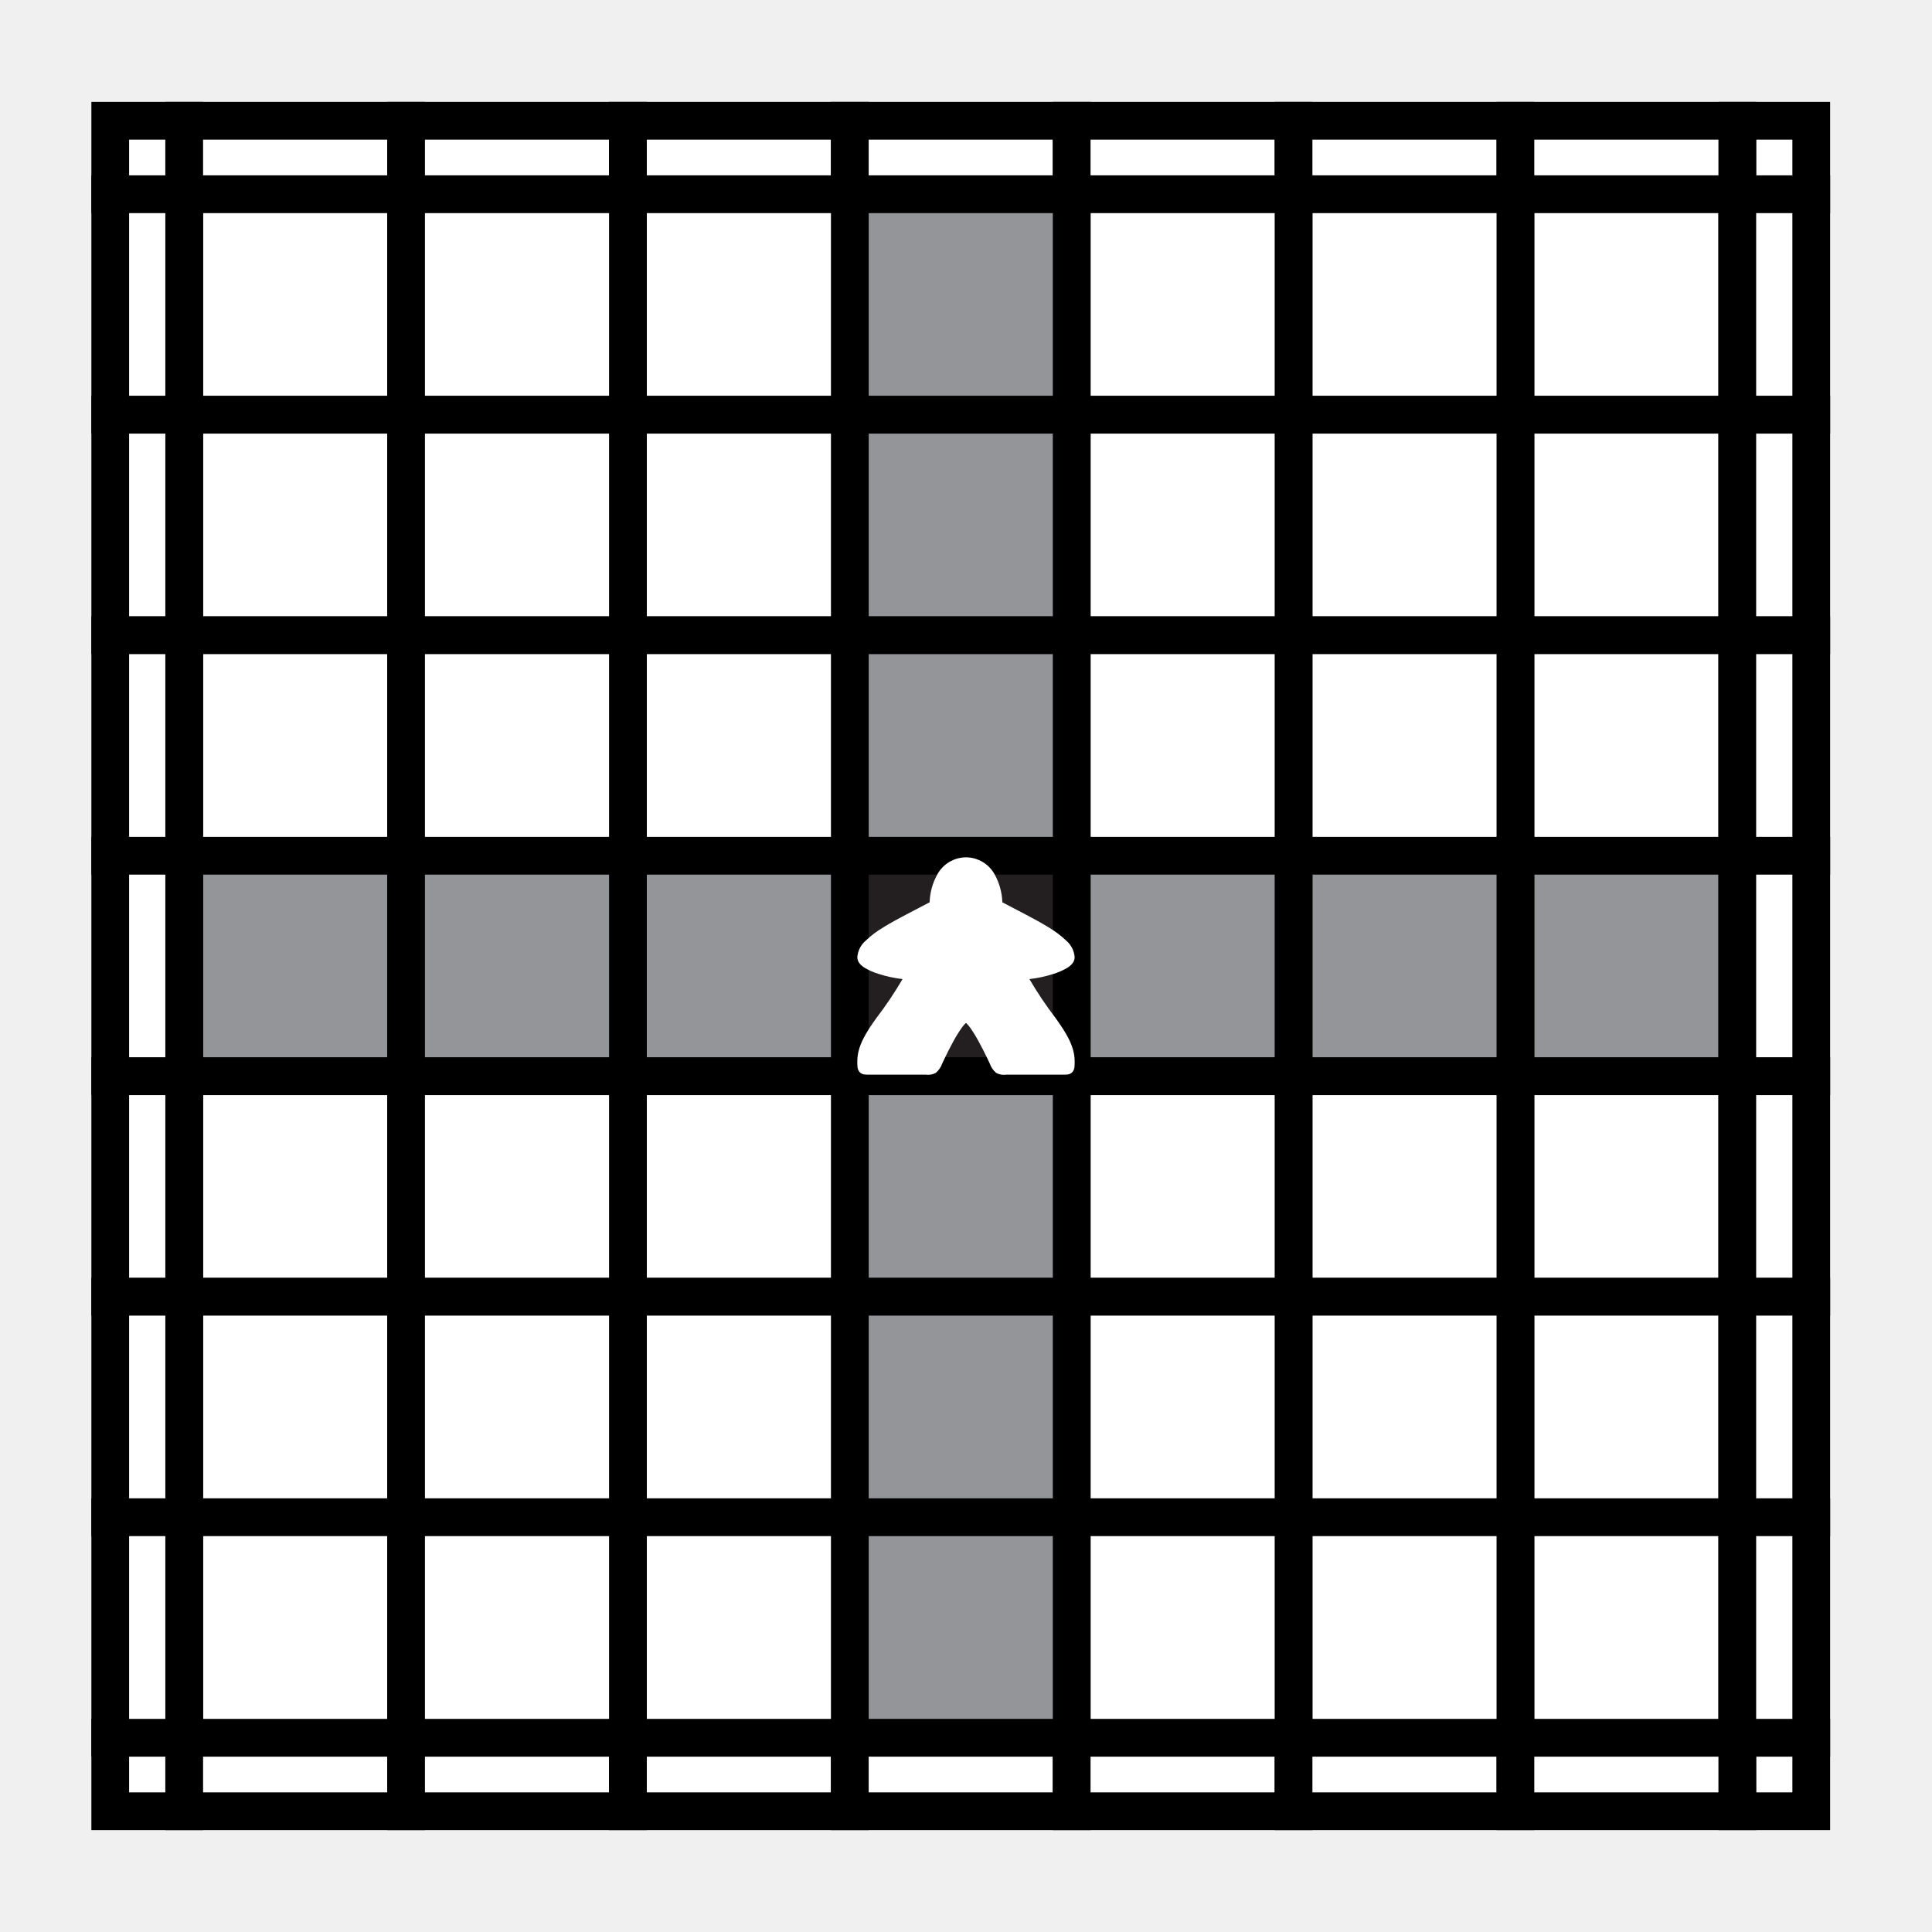
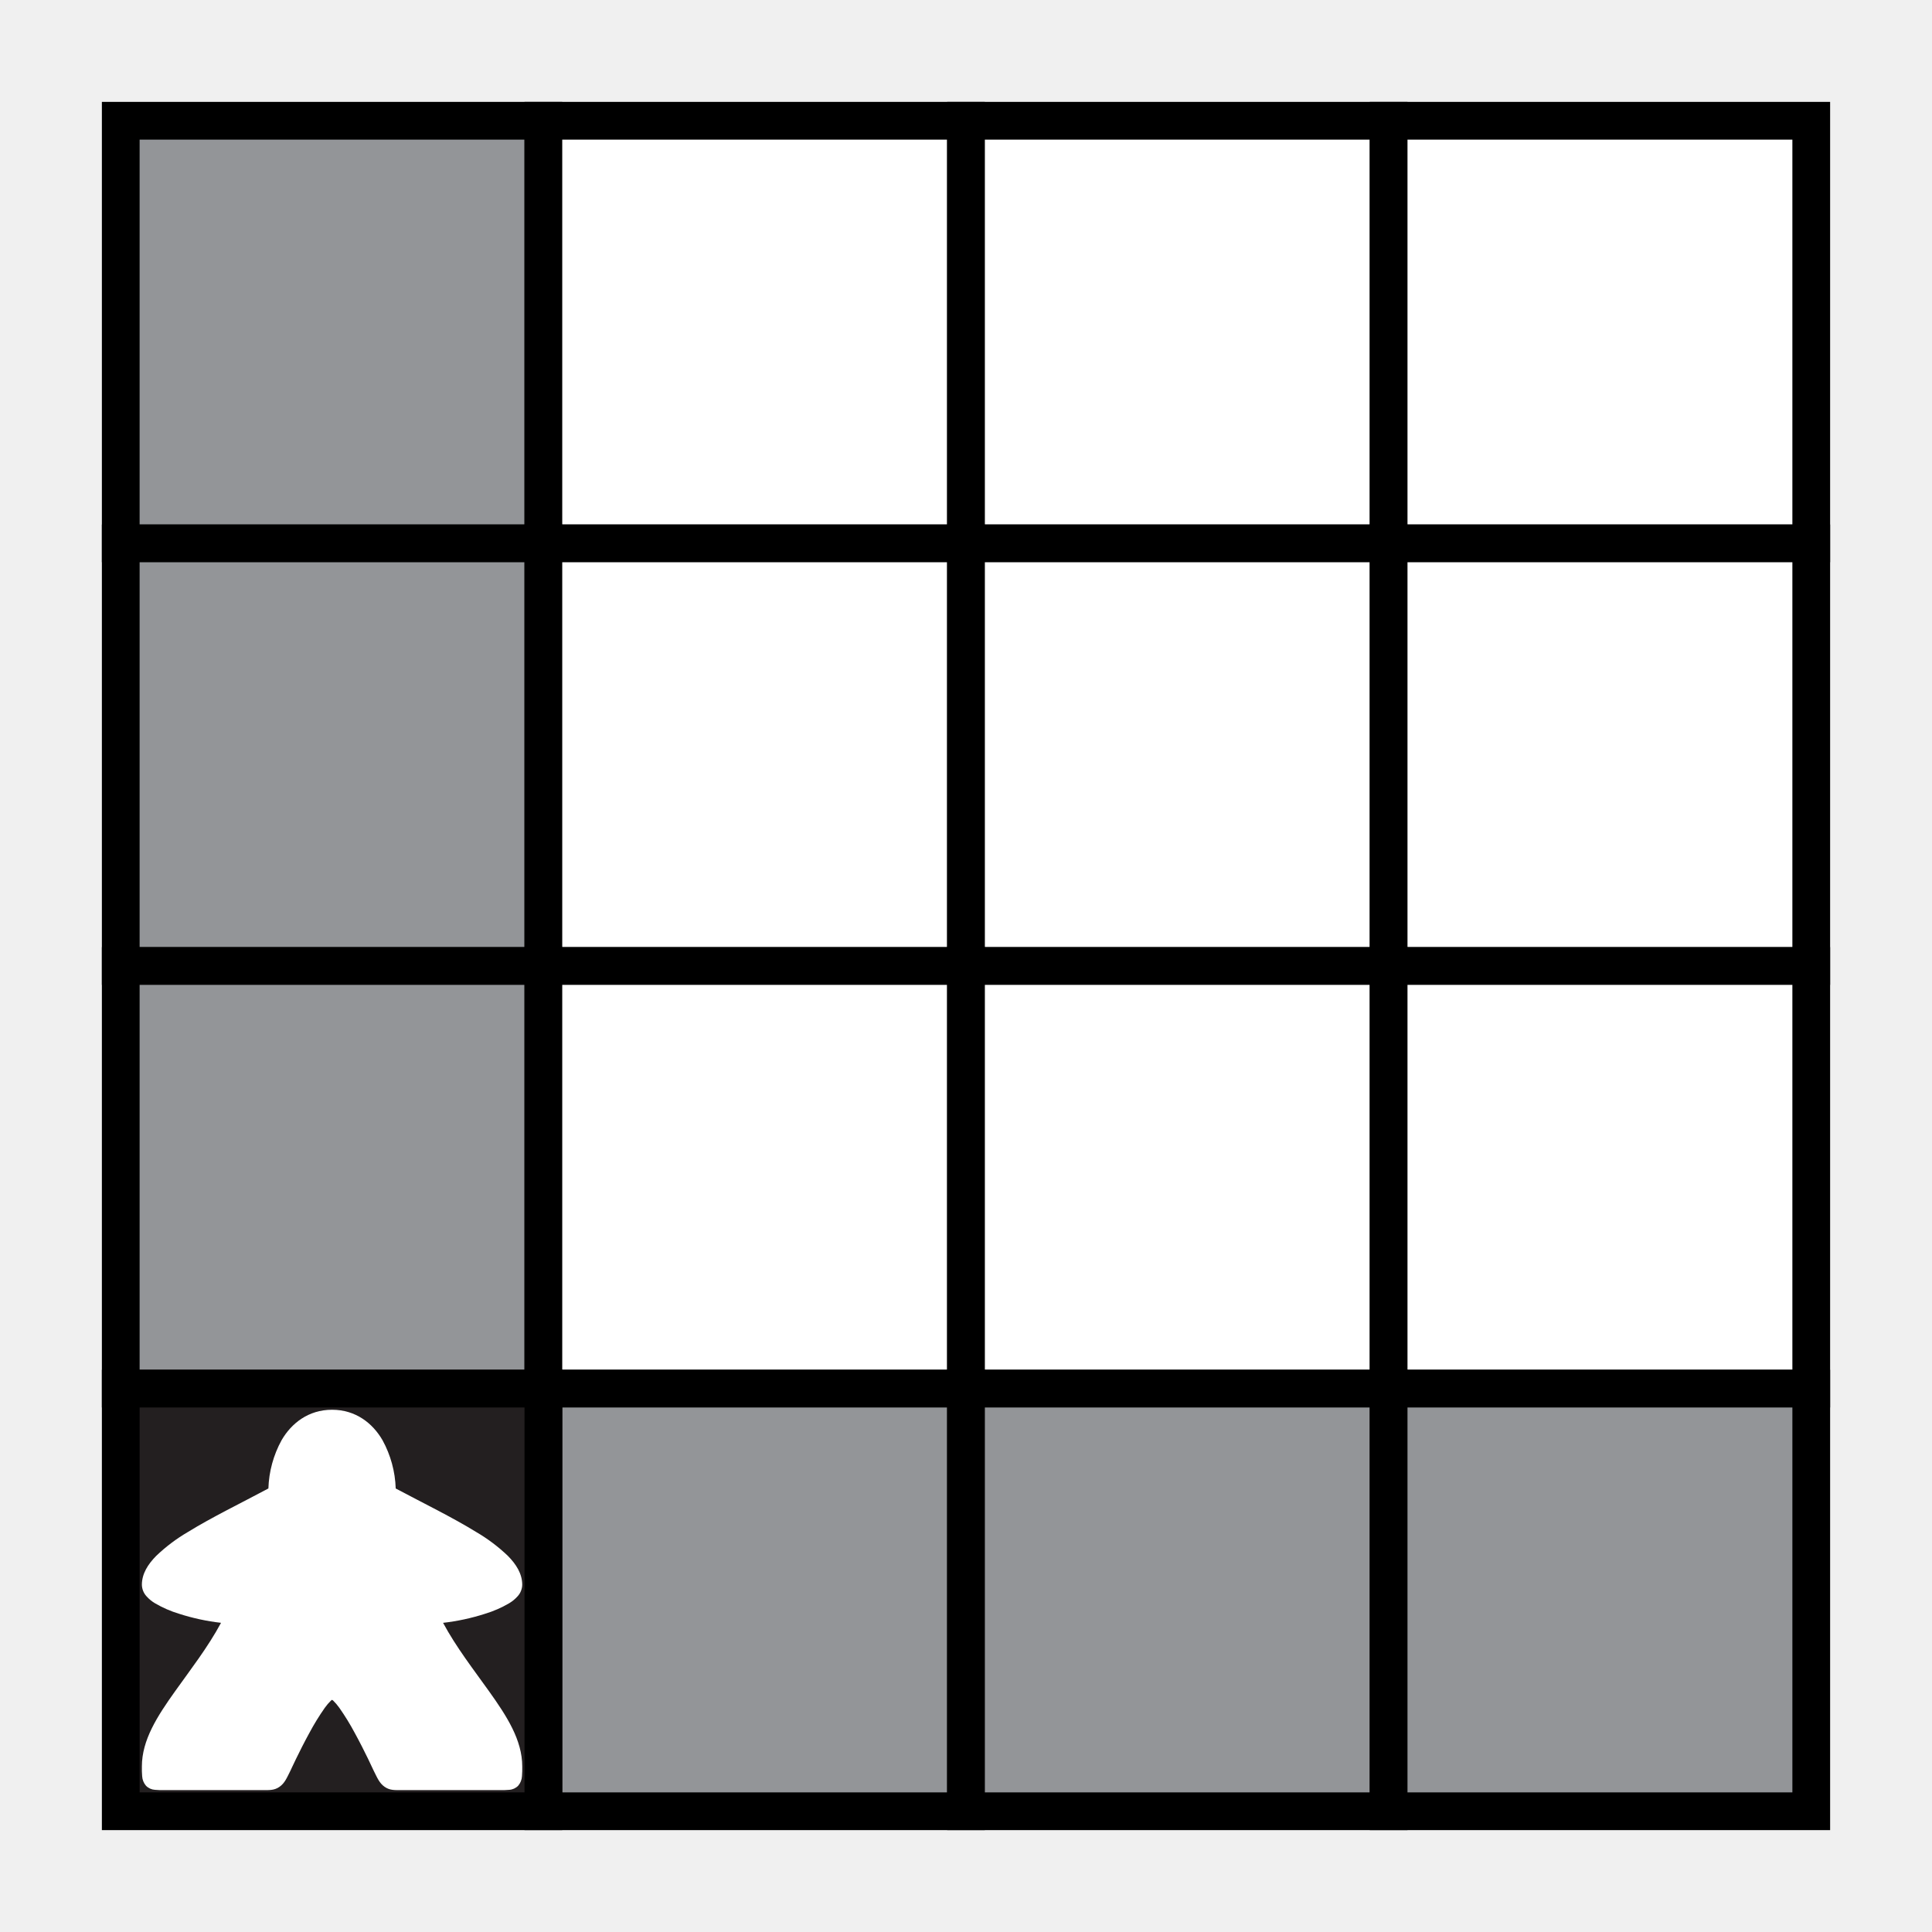
<svg xmlns="http://www.w3.org/2000/svg" width="512" height="512" viewBox="0 0 512 512">
  <g>
-     <rect x="29.217" y="32" width="19.599" height="19.478" fill="#fff" stroke="#000" stroke-miterlimit="10" stroke-width="10" />
-     <rect x="460.401" y="32" width="19.599" height="19.478" fill="#fff" stroke="#000" stroke-miterlimit="10" stroke-width="10" />
-     <rect x="48.817" y="32" width="58.798" height="19.478" fill="#fff" stroke="#000" stroke-miterlimit="10" stroke-width="10" />
-     <rect x="107.614" y="32" width="58.798" height="19.478" fill="#fff" stroke="#000" stroke-miterlimit="10" stroke-width="10" />
-     <rect x="166.412" y="32" width="58.798" height="19.478" fill="#fff" stroke="#000" stroke-miterlimit="10" stroke-width="10" />
-     <rect x="225.21" y="32" width="58.798" height="19.478" fill="#fff" stroke="#000" stroke-miterlimit="10" stroke-width="10" />
-     <rect x="284.008" y="32" width="58.798" height="19.478" fill="#fff" stroke="#000" stroke-miterlimit="10" stroke-width="10" />
-     <rect x="342.805" y="32" width="58.798" height="19.478" fill="#fff" stroke="#000" stroke-miterlimit="10" stroke-width="10" />
-     <rect x="401.603" y="32" width="58.798" height="19.478" fill="#fff" stroke="#000" stroke-miterlimit="10" stroke-width="10" />
-     <rect x="29.217" y="460.522" width="19.599" height="19.478" fill="#fff" stroke="#000" stroke-miterlimit="10" stroke-width="10" />
-     <rect x="460.401" y="460.522" width="19.599" height="19.478" fill="#fff" stroke="#000" stroke-miterlimit="10" stroke-width="10" />
-     <rect x="48.817" y="460.522" width="58.798" height="19.478" fill="#fff" stroke="#000" stroke-miterlimit="10" stroke-width="10" />
-     <rect x="107.614" y="460.522" width="58.798" height="19.478" fill="#fff" stroke="#000" stroke-miterlimit="10" stroke-width="10" />
-     <rect x="166.412" y="460.522" width="58.798" height="19.478" fill="#fff" stroke="#000" stroke-miterlimit="10" stroke-width="10" />
-     <rect x="225.21" y="460.522" width="58.798" height="19.478" fill="#fff" stroke="#000" stroke-miterlimit="10" stroke-width="10" />
-     <rect x="284.008" y="460.522" width="58.798" height="19.478" fill="#fff" stroke="#000" stroke-miterlimit="10" stroke-width="10" />
-     <rect x="342.805" y="460.522" width="58.798" height="19.478" fill="#fff" stroke="#000" stroke-miterlimit="10" stroke-width="10" />
-     <rect x="401.603" y="460.522" width="58.798" height="19.478" fill="#fff" stroke="#000" stroke-miterlimit="10" stroke-width="10" />
-     <rect x="48.817" y="51.478" width="58.798" height="58.435" fill="#fff" stroke="#000" stroke-miterlimit="10" stroke-width="10" />
-     <rect x="401.603" y="51.478" width="58.798" height="58.435" fill="#fff" stroke="#000" stroke-miterlimit="10" stroke-width="10" />
-     <rect x="342.805" y="51.478" width="58.798" height="58.435" fill="#fff" stroke="#000" stroke-miterlimit="10" stroke-width="10" />
-     <rect x="284.008" y="51.478" width="58.798" height="58.435" fill="#fff" stroke="#000" stroke-miterlimit="10" stroke-width="10" />
-     <rect x="225.21" y="51.478" width="58.798" height="58.435" fill="#939598" stroke="#000" stroke-miterlimit="10" stroke-width="10" />
-     <rect x="166.412" y="51.478" width="58.798" height="58.435" fill="#fff" stroke="#000" stroke-miterlimit="10" stroke-width="10" />
-     <rect x="107.614" y="51.478" width="58.798" height="58.435" fill="#fff" stroke="#000" stroke-miterlimit="10" stroke-width="10" />
-     <rect x="460.401" y="51.478" width="19.599" height="58.435" fill="#fff" stroke="#000" stroke-miterlimit="10" stroke-width="10" />
-     <rect x="29.217" y="51.478" width="19.599" height="58.435" fill="#fff" stroke="#000" stroke-miterlimit="10" stroke-width="10" />
-     <rect x="48.817" y="109.913" width="58.798" height="58.435" fill="#fff" stroke="#000" stroke-miterlimit="10" stroke-width="10" />
-     <rect x="401.603" y="109.913" width="58.798" height="58.435" fill="#fff" stroke="#000" stroke-miterlimit="10" stroke-width="10" />
-     <rect x="342.805" y="109.913" width="58.798" height="58.435" fill="#fff" stroke="#000" stroke-miterlimit="10" stroke-width="10" />
-     <rect x="284.008" y="109.913" width="58.798" height="58.435" fill="#fff" stroke="#000" stroke-miterlimit="10" stroke-width="10" />
-     <rect x="225.21" y="109.913" width="58.798" height="58.435" fill="#939598" stroke="#000" stroke-miterlimit="10" stroke-width="10" />
-     <rect x="166.412" y="109.913" width="58.798" height="58.435" fill="#fff" stroke="#000" stroke-miterlimit="10" stroke-width="10" />
-     <rect x="107.614" y="109.913" width="58.798" height="58.435" fill="#fff" stroke="#000" stroke-miterlimit="10" stroke-width="10" />
-     <rect x="460.401" y="109.913" width="19.599" height="58.435" fill="#fff" stroke="#000" stroke-miterlimit="10" stroke-width="10" />
-     <rect x="29.217" y="109.913" width="19.599" height="58.435" fill="#fff" stroke="#000" stroke-miterlimit="10" stroke-width="10" />
-     <rect x="48.817" y="168.348" width="58.798" height="58.435" fill="#fff" stroke="#000" stroke-miterlimit="10" stroke-width="10" />
-     <rect x="401.603" y="168.348" width="58.798" height="58.435" fill="#fff" stroke="#000" stroke-miterlimit="10" stroke-width="10" />
-     <rect x="342.805" y="168.348" width="58.798" height="58.435" fill="#fff" stroke="#000" stroke-miterlimit="10" stroke-width="10" />
-     <rect x="284.008" y="168.348" width="58.798" height="58.435" fill="#fff" stroke="#000" stroke-miterlimit="10" stroke-width="10" />
-     <rect x="225.21" y="168.348" width="58.798" height="58.435" fill="#939598" stroke="#000" stroke-miterlimit="10" stroke-width="10" />
-     <rect x="166.412" y="168.348" width="58.798" height="58.435" fill="#fff" stroke="#000" stroke-miterlimit="10" stroke-width="10" />
-     <rect x="107.614" y="168.348" width="58.798" height="58.435" fill="#fff" stroke="#000" stroke-miterlimit="10" stroke-width="10" />
-     <rect x="460.401" y="168.348" width="19.599" height="58.435" fill="#fff" stroke="#000" stroke-miterlimit="10" stroke-width="10" />
-     <rect x="29.217" y="168.348" width="19.599" height="58.435" fill="#fff" stroke="#000" stroke-miterlimit="10" stroke-width="10" />
-     <rect x="48.817" y="226.783" width="58.798" height="58.435" fill="#939598" stroke="#000" stroke-miterlimit="10" stroke-width="10" />
-     <rect x="401.603" y="226.783" width="58.798" height="58.435" fill="#939598" stroke="#000" stroke-miterlimit="10" stroke-width="10" />
-     <rect x="342.805" y="226.783" width="58.798" height="58.435" fill="#939598" stroke="#000" stroke-miterlimit="10" stroke-width="10" />
-     <rect x="284.008" y="226.783" width="58.798" height="58.435" fill="#939598" stroke="#000" stroke-miterlimit="10" stroke-width="10" />
-     <rect x="225.21" y="226.783" width="58.798" height="58.435" fill="#231f20" stroke="#000" stroke-miterlimit="10" stroke-width="10" />
-     <rect x="166.412" y="226.783" width="58.798" height="58.435" fill="#939598" stroke="#000" stroke-miterlimit="10" stroke-width="10" />
-     <rect x="107.614" y="226.783" width="58.798" height="58.435" fill="#939598" stroke="#000" stroke-miterlimit="10" stroke-width="10" />
-     <rect x="460.401" y="226.783" width="19.599" height="58.435" fill="#fff" stroke="#000" stroke-miterlimit="10" stroke-width="10" />
-     <rect x="29.217" y="226.783" width="19.599" height="58.435" fill="#fff" stroke="#000" stroke-miterlimit="10" stroke-width="10" />
-     <rect x="48.817" y="285.217" width="58.798" height="58.435" fill="#fff" stroke="#000" stroke-miterlimit="10" stroke-width="10" />
-     <rect x="401.603" y="285.217" width="58.798" height="58.435" fill="#fff" stroke="#000" stroke-miterlimit="10" stroke-width="10" />
-     <rect x="342.805" y="285.217" width="58.798" height="58.435" fill="#fff" stroke="#000" stroke-miterlimit="10" stroke-width="10" />
-     <rect x="284.008" y="285.217" width="58.798" height="58.435" fill="#fff" stroke="#000" stroke-miterlimit="10" stroke-width="10" />
-     <rect x="225.21" y="285.217" width="58.798" height="58.435" fill="#939598" stroke="#000" stroke-miterlimit="10" stroke-width="10" />
-     <rect x="166.412" y="285.217" width="58.798" height="58.435" fill="#fff" stroke="#000" stroke-miterlimit="10" stroke-width="10" />
-     <rect x="107.614" y="285.217" width="58.798" height="58.435" fill="#fff" stroke="#000" stroke-miterlimit="10" stroke-width="10" />
-     <rect x="460.401" y="285.217" width="19.599" height="58.435" fill="#fff" stroke="#000" stroke-miterlimit="10" stroke-width="10" />
-     <rect x="29.217" y="285.217" width="19.599" height="58.435" fill="#fff" stroke="#000" stroke-miterlimit="10" stroke-width="10" />
-     <rect x="48.817" y="343.652" width="58.798" height="58.435" fill="#fff" stroke="#000" stroke-miterlimit="10" stroke-width="10" />
-     <rect x="401.603" y="343.652" width="58.798" height="58.435" fill="#fff" stroke="#000" stroke-miterlimit="10" stroke-width="10" />
-     <rect x="342.805" y="343.652" width="58.798" height="58.435" fill="#fff" stroke="#000" stroke-miterlimit="10" stroke-width="10" />
-     <rect x="284.008" y="343.652" width="58.798" height="58.435" fill="#fff" stroke="#000" stroke-miterlimit="10" stroke-width="10" />
-     <rect x="225.21" y="343.652" width="58.798" height="58.435" fill="#939598" stroke="#000" stroke-miterlimit="10" stroke-width="10" />
-     <rect x="166.412" y="343.652" width="58.798" height="58.435" fill="#fff" stroke="#000" stroke-miterlimit="10" stroke-width="10" />
-     <rect x="107.614" y="343.652" width="58.798" height="58.435" fill="#fff" stroke="#000" stroke-miterlimit="10" stroke-width="10" />
-     <rect x="460.401" y="343.652" width="19.599" height="58.435" fill="#fff" stroke="#000" stroke-miterlimit="10" stroke-width="10" />
-     <rect x="29.217" y="343.652" width="19.599" height="58.435" fill="#fff" stroke="#000" stroke-miterlimit="10" stroke-width="10" />
-     <rect x="48.817" y="402.087" width="58.798" height="58.435" fill="#fff" stroke="#000" stroke-miterlimit="10" stroke-width="10" />
-     <rect x="401.603" y="402.087" width="58.798" height="58.435" fill="#fff" stroke="#000" stroke-miterlimit="10" stroke-width="10" />
-     <rect x="342.805" y="402.087" width="58.798" height="58.435" fill="#fff" stroke="#000" stroke-miterlimit="10" stroke-width="10" />
-     <rect x="284.008" y="402.087" width="58.798" height="58.435" fill="#fff" stroke="#000" stroke-miterlimit="10" stroke-width="10" />
-     <rect x="225.21" y="402.087" width="58.798" height="58.435" fill="#939598" stroke="#000" stroke-miterlimit="10" stroke-width="10" />
-     <rect x="166.412" y="402.087" width="58.798" height="58.435" fill="#fff" stroke="#000" stroke-miterlimit="10" stroke-width="10" />
-     <rect x="107.614" y="402.087" width="58.798" height="58.435" fill="#fff" stroke="#000" stroke-miterlimit="10" stroke-width="10" />
-     <rect x="460.401" y="402.087" width="19.599" height="58.435" fill="#fff" stroke="#000" stroke-miterlimit="10" stroke-width="10" />
-     <rect x="29.217" y="402.087" width="19.599" height="58.435" fill="#fff" stroke="#000" stroke-miterlimit="10" stroke-width="10" />
+     <rect x="32" y="32" width="112" height="112" fill="#939598" stroke="#000" stroke-miterlimit="10" stroke-width="10" />
+     <rect x="144" y="32" width="112" height="112" fill="#fff" stroke="#000" stroke-miterlimit="10" stroke-width="10" />
+     <rect x="256" y="32" width="112" height="112" fill="#fff" stroke="#000" stroke-miterlimit="10" stroke-width="10" />
+     <rect x="368" y="32" width="112" height="112" fill="#fff" stroke="#000" stroke-miterlimit="10" stroke-width="10" />
+     <rect x="32" y="144" width="112" height="112" fill="#939598" stroke="#000" stroke-miterlimit="10" stroke-width="10" />
+     <rect x="144" y="144" width="112" height="112" fill="#fff" stroke="#000" stroke-miterlimit="10" stroke-width="10" />
+     <rect x="256" y="144" width="112" height="112" fill="#fff" stroke="#000" stroke-miterlimit="10" stroke-width="10" />
+     <rect x="368" y="144" width="112" height="112" fill="#fff" stroke="#000" stroke-miterlimit="10" stroke-width="10" />
+     <rect x="32" y="256" width="112" height="112" fill="#939598" stroke="#000" stroke-miterlimit="10" stroke-width="10" />
+     <rect x="144" y="256" width="112" height="112" fill="#fff" stroke="#000" stroke-miterlimit="10" stroke-width="10" />
+     <rect x="256" y="256" width="112" height="112" fill="#fff" stroke="#000" stroke-miterlimit="10" stroke-width="10" />
+     <rect x="368" y="256" width="112" height="112" fill="#fff" stroke="#000" stroke-miterlimit="10" stroke-width="10" />
+     <rect x="144" y="368" width="112" height="112" fill="#939598" stroke="#000" stroke-miterlimit="10" stroke-width="10" />
+     <rect x="256" y="368" width="112" height="112" fill="#939598" stroke="#000" stroke-miterlimit="10" stroke-width="10" />
+     <rect x="368" y="368" width="112" height="112" fill="#939598" stroke="#000" stroke-miterlimit="10" stroke-width="10" />
+     <g>
+       <rect x="32" y="368" width="112" height="112" fill="#231f20" stroke="#000" stroke-miterlimit="10" stroke-width="10" />
+       <path d="M88,373.6c-6.271,0-10.781,3.582-13.386,8.081a28.468,28.468,0,0,0-3.487,12.778c-7.109,3.8-14.984,7.621-21.325,11.532a45,45,0,0,0-8.408,6.334c-2.183,2.217-3.794,4.715-3.794,7.661a4.667,4.667,0,0,0,1.206,3.025,9.466,9.466,0,0,0,2.279,1.875,29.284,29.284,0,0,0,6.366,2.777,57.234,57.234,0,0,0,11.125,2.4C55.093,436.544,50.458,442.5,46.4,448.2c-4.695,6.589-8.8,12.909-8.8,19.93a24.984,24.984,0,0,0,.072,2.572,4.241,4.241,0,0,0,1.025,2.547,3.654,3.654,0,0,0,2.36,1.073,20.858,20.858,0,0,0,2.411.076H69.374c1.881,0,3.258.123,4.674-.86s1.934-2.326,2.943-4.331l.021-.041.018-.041s2.258-4.957,4.953-9.876a64.241,64.241,0,0,1,4.081-6.644,13.907,13.907,0,0,1,1.661-1.944,1.2,1.2,0,0,1,.275-.191,1.219,1.219,0,0,1,.275.191,13.907,13.907,0,0,1,1.661,1.944,64.241,64.241,0,0,1,4.081,6.644c2.694,4.919,4.953,9.876,4.953,9.876l.019.041.02.04c1.009,2.006,1.521,3.341,2.929,4.326s2.781.865,4.635.865h26.02a20.141,20.141,0,0,0,2.379-.076,3.631,3.631,0,0,0,2.351-1.086,4.243,4.243,0,0,0,1.006-2.538,25.469,25.469,0,0,0,.071-2.568c0-7.021-4.1-13.34-8.8-19.93-4.063-5.7-8.7-11.653-12.181-18.132a57.231,57.231,0,0,0,11.125-2.4,29.381,29.381,0,0,0,6.366-2.777,9.493,9.493,0,0,0,2.279-1.876,4.663,4.663,0,0,0,1.206-3.025c0-2.946-1.611-5.443-3.794-7.661a45,45,0,0,0-8.408-6.333c-6.341-3.912-14.216-7.738-21.325-11.532a28.465,28.465,0,0,0-3.487-12.778C98.781,377.182,94.271,373.6,88,373.6Z" fill="#fff" />
+     </g>
  </g>
-   <path d="M256,227.2a8.71,8.71,0,0,0-7.649,4.618,16.263,16.263,0,0,0-1.993,7.3c-4.062,2.169-8.562,4.355-12.185,6.59a25.745,25.745,0,0,0-4.805,3.619,6.348,6.348,0,0,0-2.168,4.378,2.668,2.668,0,0,0,.689,1.729,5.446,5.446,0,0,0,1.3,1.071,16.717,16.717,0,0,0,3.638,1.587,32.69,32.69,0,0,0,6.358,1.373,99.617,99.617,0,0,1-6.961,10.361c-2.683,3.765-5.026,7.377-5.026,11.388a14.245,14.245,0,0,0,.041,1.47,2.417,2.417,0,0,0,.586,1.455,2.086,2.086,0,0,0,1.348.614,11.97,11.97,0,0,0,1.378.043h14.8a4.2,4.2,0,0,0,2.671-.491,5.792,5.792,0,0,0,1.681-2.475l.012-.023.01-.024s1.291-2.833,2.831-5.643a36.48,36.48,0,0,1,2.332-3.8,7.977,7.977,0,0,1,.949-1.111.168.168,0,0,1,.314,0,7.977,7.977,0,0,1,.949,1.111,36.48,36.48,0,0,1,2.332,3.8c1.54,2.81,2.831,5.643,2.831,5.643l.01.023.012.023a5.815,5.815,0,0,0,1.673,2.472,4.133,4.133,0,0,0,2.649.5h14.869a11.427,11.427,0,0,0,1.359-.044,2.08,2.08,0,0,0,1.344-.62,2.426,2.426,0,0,0,.574-1.45,14.483,14.483,0,0,0,.041-1.468c0-4.012-2.343-7.623-5.026-11.389a99.5,99.5,0,0,1-6.96-10.361,32.692,32.692,0,0,0,6.357-1.372,16.814,16.814,0,0,0,3.638-1.587,5.427,5.427,0,0,0,1.3-1.071,2.67,2.67,0,0,0,.689-1.729,6.344,6.344,0,0,0-2.168-4.378,25.7,25.7,0,0,0-4.805-3.619c-3.623-2.235-8.123-4.421-12.185-6.59a16.263,16.263,0,0,0-1.993-7.3A8.709,8.709,0,0,0,256,227.2Z" fill="#fff" />
</svg>
